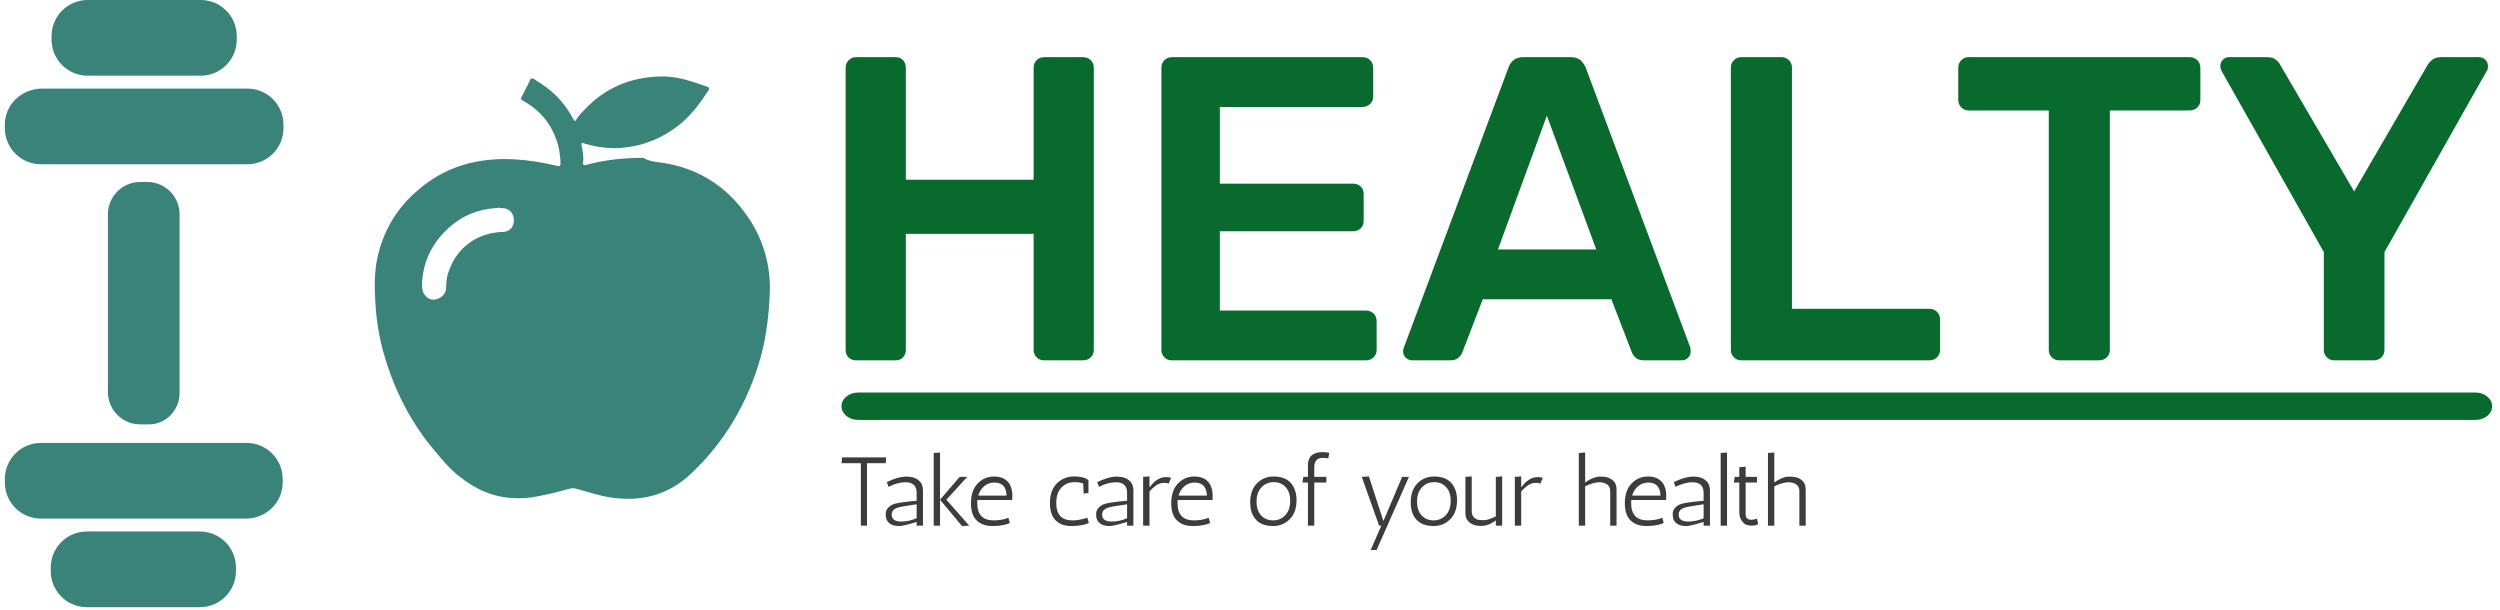
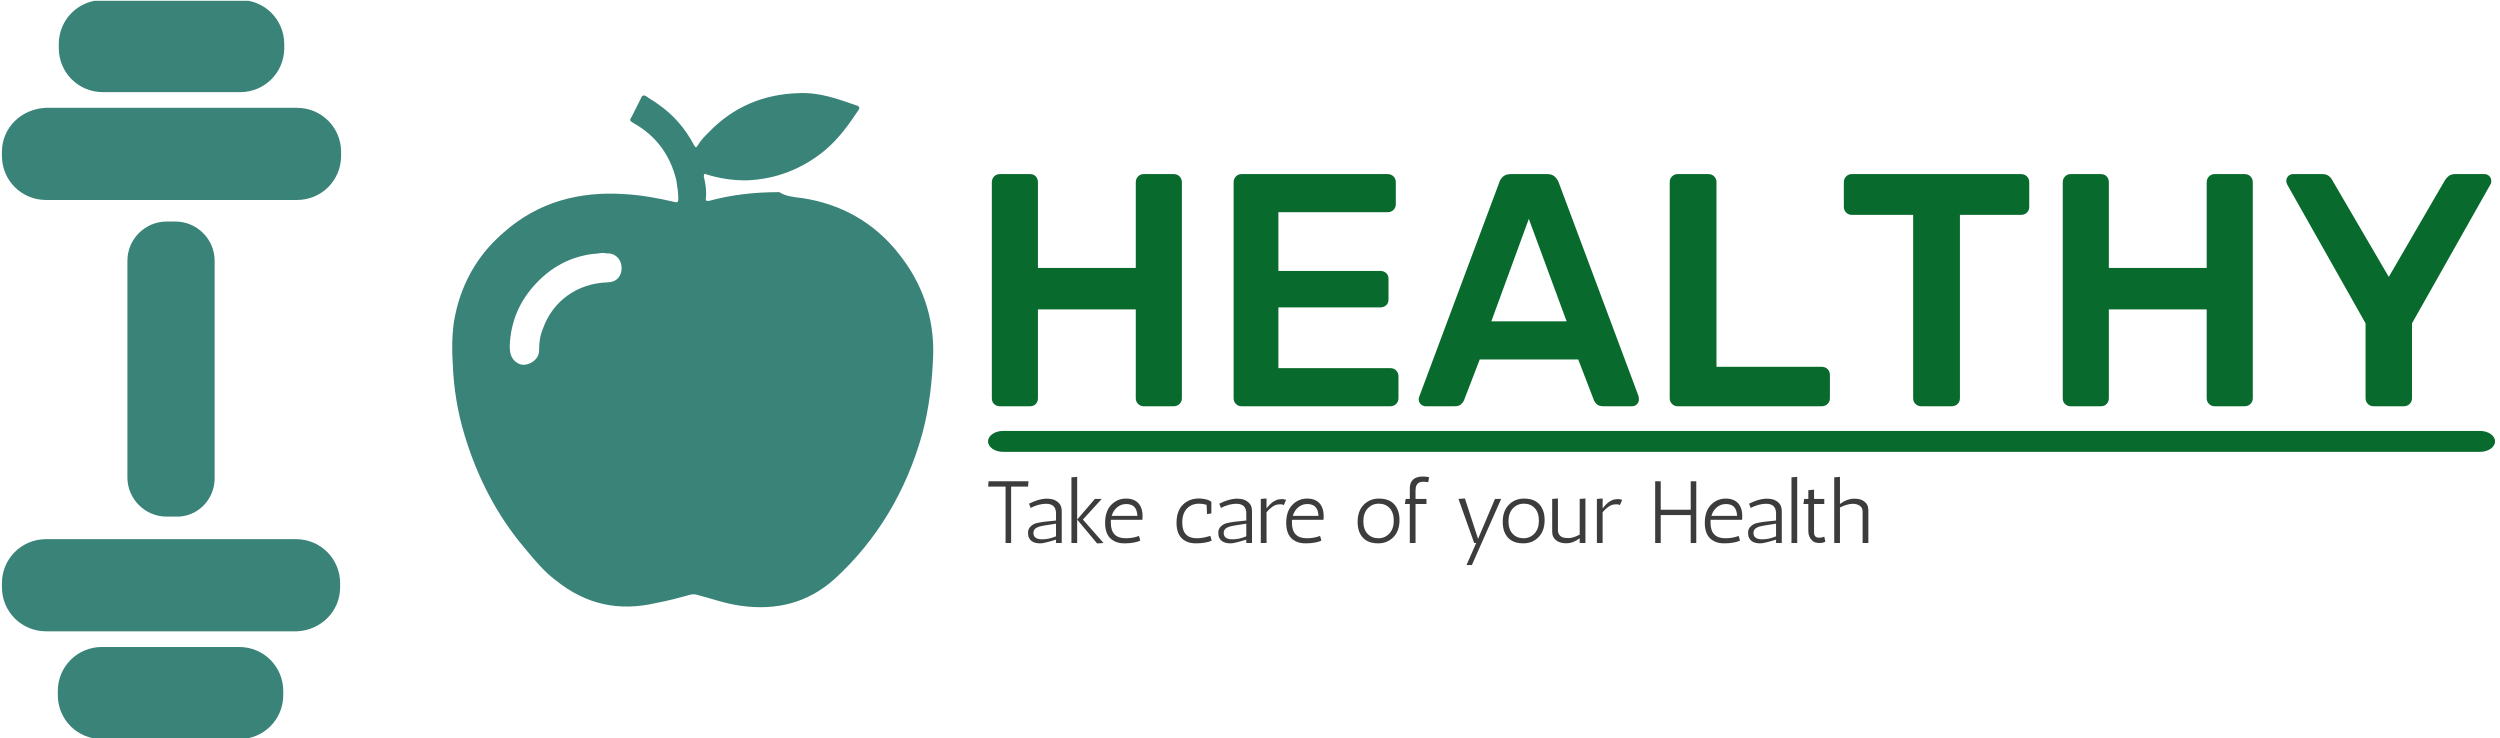
- <svg xmlns="http://www.w3.org/2000/svg" version="1.1" width="1000" height="244" viewBox="0 0 1000 244">
-   <g transform="matrix(1,0,0,1,-0.6060606,-0.5621784)">
-     <svg viewBox="0 0 396 97" data-background-color="#ffffff" preserveAspectRatio="xMidYMid meet" height="244" width="1000">
+ <svg xmlns="http://www.w3.org/2000/svg" version="1.1" width="1000" height="295" viewBox="0 0 1000 295">
+   <g transform="matrix(1,0,0,1,-0.6060606,0.3262792)">
+     <svg viewBox="0 0 396 117" data-background-color="#ffffff" preserveAspectRatio="xMidYMid meet" height="295" width="1000">
      <defs />
-       <g id="tight-bounds" transform="matrix(1,0,0,1,0.24,0.2234889)">
-         <svg viewBox="0 0 395.52 96.553" height="96.553" width="395.52">
+       <g id="tight-bounds" transform="matrix(1,0,0,1,0.24,-0.1294056)">
+         <svg viewBox="0 0 395.52 117.259" height="117.259" width="395.52">
          <g>
-             <svg viewBox="0 0 598.974 146.22" height="96.553" width="395.52">
-               <g transform="matrix(1,0,0,1,201.4767,13.76588)">
-                 <svg viewBox="0 0 397.498 118.688" height="118.688" width="397.498">
+             <svg viewBox="0 0 657.608 194.959" height="117.259" width="395.52">
+               <g transform="matrix(1,0,0,1,260.1107,45.91729)">
+                 <svg viewBox="0 0 397.498 103.125" height="103.125" width="397.498">
                  <g>
-                     <svg viewBox="0 0 397.498 118.688" height="118.688" width="397.498">
+                     <svg viewBox="0 0 397.498 103.125" height="103.125" width="397.498">
                      <g>
-                         <rect width="397.498" height="6.584" x="0" y="80.769" fill="#096a2e" opacity="1" stroke-width="0" stroke="transparent" fill-opacity="1" class="rect-o-0" data-fill-palette-color="primary" rx="1%" id="o-0" data-palette-color="#096a2e" />
+                         <rect width="397.498" height="5.523" x="0" y="67.745" fill="#096a2e" opacity="1" stroke-width="0" stroke="transparent" fill-opacity="1" class="rect-si-0" data-fill-palette-color="primary" rx="1%" id="si-0" data-palette-color="#096a2e" />
                      </g>
                      <g transform="matrix(1,0,0,1,0.9888,0)">
-                         <svg viewBox="0 0 395.52 73.013" height="73.013" width="395.52">
+                         <svg viewBox="0 0 395.52 61.24" height="61.24" width="395.52">
                          <g transform="matrix(1,0,0,1,0,0)">
-                             <svg width="395.52" viewBox="3.9 -35 189.59 35" height="73.013" data-palette-color="#096a2e">
-                               <path d="M9.65 0L5.1 0Q4.6 0 4.25-0.33 3.9-0.65 3.9-1.2L3.9-1.2 3.9-33.75Q3.9-34.3 4.25-34.65 4.6-35 5.1-35L5.1-35 9.65-35Q10.2-35 10.53-34.65 10.85-34.3 10.85-33.75L10.85-33.75 10.85-20.85 25.6-20.85 25.6-33.75Q25.6-34.3 25.95-34.65 26.3-35 26.8-35L26.8-35 31.3-35Q31.85-35 32.2-34.65 32.55-34.3 32.55-33.75L32.55-33.75 32.55-1.2Q32.55-0.7 32.2-0.35 31.85 0 31.3 0L31.3 0 26.8 0Q26.3 0 25.95-0.35 25.6-0.7 25.6-1.2L25.6-1.2 25.6-14.6 10.85-14.6 10.85-1.2Q10.85-0.7 10.53-0.35 10.2 0 9.65 0L9.65 0ZM63.95 0L41.55 0Q41.05 0 40.7-0.35 40.35-0.7 40.35-1.2L40.35-1.2 40.35-33.75Q40.35-34.3 40.7-34.65 41.05-35 41.55-35L41.55-35 63.55-35Q64.1-35 64.45-34.65 64.8-34.3 64.8-33.75L64.8-33.75 64.8-30.45Q64.8-29.95 64.45-29.6 64.1-29.25 63.55-29.25L63.55-29.25 47.1-29.25 47.1-20.4 62.45-20.4Q63-20.4 63.35-20.08 63.7-19.75 63.7-19.2L63.7-19.2 63.7-16.1Q63.7-15.55 63.35-15.23 63-14.9 62.45-14.9L62.45-14.9 47.1-14.9 47.1-5.75 63.95-5.75Q64.5-5.75 64.85-5.4 65.2-5.05 65.2-4.5L65.2-4.5 65.2-1.2Q65.2-0.7 64.85-0.35 64.5 0 63.95 0L63.95 0ZM73.65 0L69.3 0Q68.9 0 68.57-0.3 68.25-0.6 68.25-1.05L68.25-1.05Q68.25-1.25 68.35-1.5L68.35-1.5 80.4-33.75Q80.55-34.25 80.97-34.63 81.4-35 82.15-35L82.15-35 87.6-35Q88.35-35 88.75-34.63 89.15-34.25 89.35-33.75L89.35-33.75 101.4-1.5Q101.45-1.25 101.45-1.05L101.45-1.05Q101.45-0.6 101.15-0.3 100.85 0 100.45 0L100.45 0 96.1 0Q95.4 0 95.07-0.33 94.75-0.65 94.65-0.95L94.65-0.95 92.3-7.05 77.45-7.05 75.1-0.95Q75-0.65 74.67-0.33 74.35 0 73.65 0L73.65 0ZM84.85-28.25L79.2-12.8 90.55-12.8 84.85-28.25ZM128.99 0L107.29 0Q106.79 0 106.44-0.35 106.09-0.7 106.09-1.2L106.09-1.2 106.09-33.8Q106.09-34.3 106.44-34.65 106.79-35 107.29-35L107.29-35 111.94-35Q112.44-35 112.79-34.65 113.14-34.3 113.14-33.8L113.14-33.8 113.14-5.95 128.99-5.95Q129.54-5.95 129.89-5.6 130.24-5.25 130.24-4.7L130.24-4.7 130.24-1.2Q130.24-0.7 129.89-0.35 129.54 0 128.99 0L128.99 0ZM148.59 0L143.99 0Q143.49 0 143.14-0.35 142.79-0.7 142.79-1.2L142.79-1.2 142.79-28.85 133.54-28.85Q133.04-28.85 132.69-29.2 132.34-29.55 132.34-30.05L132.34-30.05 132.34-33.75Q132.34-34.3 132.69-34.65 133.04-35 133.54-35L133.54-35 159.04-35Q159.59-35 159.94-34.65 160.29-34.3 160.29-33.75L160.29-33.75 160.29-30.05Q160.29-29.55 159.94-29.2 159.59-28.85 159.04-28.85L159.04-28.85 149.84-28.85 149.84-1.2Q149.84-0.7 149.49-0.35 149.14 0 148.59 0L148.59 0ZM180.29 0L175.74 0Q175.24 0 174.89-0.35 174.54-0.7 174.54-1.2L174.54-1.2 174.54-12.5 162.74-33.4Q162.69-33.5 162.64-33.65 162.59-33.8 162.59-33.95L162.59-33.95Q162.59-34.4 162.89-34.7 163.19-35 163.59-35L163.59-35 168.04-35Q168.64-35 169.01-34.7 169.39-34.4 169.54-34.05L169.54-34.05 178.04-19.5 186.49-34.05Q186.69-34.4 187.06-34.7 187.44-35 188.04-35L188.04-35 192.44-35Q192.89-35 193.19-34.7 193.49-34.4 193.49-33.95L193.49-33.95Q193.49-33.8 193.46-33.65 193.44-33.5 193.34-33.4L193.34-33.4 181.54-12.5 181.54-1.2Q181.54-0.7 181.19-0.35 180.84 0 180.29 0L180.29 0Z" opacity="1" transform="matrix(1,0,0,1,0,0)" fill="#096a2e" class="undefined-text-0" data-fill-palette-color="primary" id="text-0" />
+                             <svg width="395.52" viewBox="3.9 -35 226.04 35" height="61.24" data-palette-color="#096a2e">
+                               <path d="M9.65 0L5.1 0Q4.6 0 4.25-0.33 3.9-0.65 3.9-1.2L3.9-1.2 3.9-33.75Q3.9-34.3 4.25-34.65 4.6-35 5.1-35L5.1-35 9.65-35Q10.2-35 10.53-34.65 10.85-34.3 10.85-33.75L10.85-33.75 10.85-20.85 25.6-20.85 25.6-33.75Q25.6-34.3 25.95-34.65 26.3-35 26.8-35L26.8-35 31.3-35Q31.85-35 32.2-34.65 32.55-34.3 32.55-33.75L32.55-33.75 32.55-1.2Q32.55-0.7 32.2-0.35 31.85 0 31.3 0L31.3 0 26.8 0Q26.3 0 25.95-0.35 25.6-0.7 25.6-1.2L25.6-1.2 25.6-14.6 10.85-14.6 10.85-1.2Q10.85-0.7 10.53-0.35 10.2 0 9.65 0L9.65 0ZM63.95 0L41.55 0Q41.05 0 40.7-0.35 40.35-0.7 40.35-1.2L40.35-1.2 40.35-33.75Q40.35-34.3 40.7-34.65 41.05-35 41.55-35L41.55-35 63.55-35Q64.1-35 64.45-34.65 64.8-34.3 64.8-33.75L64.8-33.75 64.8-30.45Q64.8-29.95 64.45-29.6 64.1-29.25 63.55-29.25L63.55-29.25 47.1-29.25 47.1-20.4 62.45-20.4Q63-20.4 63.35-20.08 63.7-19.75 63.7-19.2L63.7-19.2 63.7-16.1Q63.7-15.55 63.35-15.23 63-14.9 62.45-14.9L62.45-14.9 47.1-14.9 47.1-5.75 63.95-5.75Q64.5-5.75 64.85-5.4 65.2-5.05 65.2-4.5L65.2-4.5 65.2-1.2Q65.2-0.7 64.85-0.35 64.5 0 63.95 0L63.95 0ZM73.65 0L69.3 0Q68.9 0 68.57-0.3 68.25-0.6 68.25-1.05L68.25-1.05Q68.25-1.25 68.35-1.5L68.35-1.5 80.4-33.75Q80.55-34.25 80.97-34.63 81.4-35 82.15-35L82.15-35 87.6-35Q88.35-35 88.75-34.63 89.15-34.25 89.35-33.75L89.35-33.75 101.4-1.5Q101.45-1.25 101.45-1.05L101.45-1.05Q101.45-0.6 101.15-0.3 100.85 0 100.45 0L100.45 0 96.1 0Q95.4 0 95.07-0.33 94.75-0.65 94.65-0.95L94.65-0.95 92.3-7.05 77.45-7.05 75.1-0.95Q75-0.65 74.67-0.33 74.35 0 73.65 0L73.65 0ZM84.85-28.25L79.2-12.8 90.55-12.8 84.85-28.25ZM128.99 0L107.29 0Q106.79 0 106.44-0.35 106.09-0.7 106.09-1.2L106.09-1.2 106.09-33.8Q106.09-34.3 106.44-34.65 106.79-35 107.29-35L107.29-35 111.94-35Q112.44-35 112.79-34.65 113.14-34.3 113.14-33.8L113.14-33.8 113.14-5.95 128.99-5.95Q129.54-5.95 129.89-5.6 130.24-5.25 130.24-4.7L130.24-4.7 130.24-1.2Q130.24-0.7 129.89-0.35 129.54 0 128.99 0L128.99 0ZM148.59 0L143.99 0Q143.49 0 143.14-0.35 142.79-0.7 142.79-1.2L142.79-1.2 142.79-28.85 133.54-28.85Q133.04-28.85 132.69-29.2 132.34-29.55 132.34-30.05L132.34-30.05 132.34-33.75Q132.34-34.3 132.69-34.65 133.04-35 133.54-35L133.54-35 159.04-35Q159.59-35 159.94-34.65 160.29-34.3 160.29-33.75L160.29-33.75 160.29-30.05Q160.29-29.55 159.94-29.2 159.59-28.85 159.04-28.85L159.04-28.85 149.84-28.85 149.84-1.2Q149.84-0.7 149.49-0.35 149.14 0 148.59 0L148.59 0ZM171.09 0L166.54 0Q166.04 0 165.69-0.33 165.34-0.65 165.34-1.2L165.34-1.2 165.34-33.75Q165.34-34.3 165.69-34.65 166.04-35 166.54-35L166.54-35 171.09-35Q171.64-35 171.96-34.65 172.29-34.3 172.29-33.75L172.29-33.75 172.29-20.85 187.04-20.85 187.04-33.75Q187.04-34.3 187.39-34.65 187.74-35 188.24-35L188.24-35 192.74-35Q193.29-35 193.64-34.65 193.99-34.3 193.99-33.75L193.99-33.75 193.99-1.2Q193.99-0.7 193.64-0.35 193.29 0 192.74 0L192.74 0 188.24 0Q187.74 0 187.39-0.35 187.04-0.7 187.04-1.2L187.04-1.2 187.04-14.6 172.29-14.6 172.29-1.2Q172.29-0.7 171.96-0.35 171.64 0 171.09 0L171.09 0ZM216.74 0L212.19 0Q211.69 0 211.34-0.35 210.99-0.7 210.99-1.2L210.99-1.2 210.99-12.5 199.19-33.4Q199.14-33.5 199.09-33.65 199.04-33.8 199.04-33.95L199.04-33.95Q199.04-34.4 199.34-34.7 199.64-35 200.04-35L200.04-35 204.49-35Q205.09-35 205.46-34.7 205.84-34.4 205.99-34.05L205.99-34.05 214.49-19.5 222.94-34.05Q223.14-34.4 223.51-34.7 223.89-35 224.49-35L224.49-35 228.89-35Q229.34-35 229.64-34.7 229.94-34.4 229.94-33.95L229.94-33.95Q229.94-33.8 229.91-33.65 229.89-33.5 229.79-33.4L229.79-33.4 217.99-12.5 217.99-1.2Q217.99-0.7 217.64-0.35 217.29 0 216.74 0L216.74 0Z" opacity="1" transform="matrix(1,0,0,1,0,0)" fill="#096a2e" class="undefined-text-0" data-fill-palette-color="primary" id="text-0" />
                            </svg>
                          </g>
                        </svg>
                      </g>
-                       <g transform="matrix(1,0,0,1,0,95.1099)">
-                         <svg viewBox="0 0 232.21 23.578" height="23.578" width="232.21">
+                       <g transform="matrix(1,0,0,1,0,79.77366)">
+                         <svg viewBox="0 0 232.21 23.351" height="23.351" width="232.21">
                          <g transform="matrix(1,0,0,1,0,0)">
-                             <svg width="232.21" viewBox="2.25 -37.7 494.34 50.2" height="23.578" data-palette-color="#3c3c3c">
-                               <path d="M15.3 0L12.15 0 12.15-32 2.25-32 2.5-35 25.15-35 24.9-32 15.3-32 15.3 0ZM26.35-19.9L25.45-22.3Q30.9-25 35-25.15L35-25.15Q38.25-25.15 40.02-24.33 41.8-23.5 42.9-22.03 44-20.55 44-17.9L44-17.9 44 0 40.75 0 40.75-1.9Q33.9 0.2 31.95 0.2L31.95 0.2Q31.85 0.2 31.8 0.2L31.8 0.2Q27.3 0.2 25.65-2.55L25.65-2.55Q25.05-3.55 24.97-4.5 24.9-5.45 24.9-6.1L24.9-6.1Q24.9-7.9 26.3-9.33 27.7-10.75 29.65-11.25L29.65-11.25Q32.95-12.1 40.75-12.75L40.75-12.75 40.75-16.8Q40.75-22.25 35.05-22.25L35.05-22.25Q31.05-22.25 26.35-19.9L26.35-19.9ZM27.95-5.7L27.95-5.7Q27.95-2.1 32.9-2.1L32.9-2.1Q36.85-2.1 40.75-3.8L40.75-3.8 40.75-10.95Q32.95-9.85 31.1-9.25L31.1-9.25Q27.95-8.25 27.95-5.7ZM52.75-37.5L52.75 0 49.5 0 49.5-37.25 52.75-37.5ZM52.75-13.3L62.8-25 66.7-25 56-13.3 67.7 0 64.05 0.25 52.75-13.3ZM71.84-12.3L71.84-11.5Q71.84-2.7 80.24-2.7L80.24-2.7Q83.79-2.7 86.74-3.65L86.74-3.65Q87.49-3.9 87.79-4.05L87.79-4.05 88.54-1.4Q86.79-0.35 82.19 0.1L82.19 0.1Q80.89 0.2 79.44 0.2L79.44 0.2Q75.24 0.2 72.44-1.9L72.44-1.9Q68.59-4.75 68.59-11.4 68.59-18.05 72.07-21.63 75.54-25.2 80.49-25.2 85.44-25.2 87.94-22L87.94-22Q89.84-19.45 89.84-15.25L89.84-15.25Q89.84-14.25 89.74-13.15L89.74-13.15 71.89-13.15Q71.84-12.75 71.84-12.3L71.84-12.3ZM80.69-22.1L80.69-22.1Q77.59-22.1 75.39-20.23 73.19-18.35 72.34-15.4L72.34-15.4 86.89-15.4Q86.64-20.95 82.59-21.85L82.59-21.85Q81.69-22.1 80.69-22.1ZM126.39-16.4L126.14-21.65Q124.09-22.3 121.94-22.3L121.94-22.3Q117.59-22.3 114.96-19.5 112.34-16.7 112.34-11.6L112.34-11.6Q112.34-2.7 120.59-2.7L120.59-2.7Q123.89-2.7 127.39-3.8L127.39-3.8Q128.09-4 128.24-4.1L128.24-4.1 129.04-1.4Q127.29-0.35 122.69 0.1L122.69 0.1Q121.39 0.2 119.94 0.2L119.94 0.2Q115.69 0.2 112.94-1.9L112.94-1.9Q109.09-4.8 109.09-11.45 109.09-18.1 112.66-21.68 116.24-25.25 121.89-25.25L121.89-25.25Q123.69-25.25 125.71-24.78 127.74-24.3 128.84-23.3L128.84-23.3 128.84-16.75 126.39-16.4ZM134.24-19.9L133.34-22.3Q138.79-25 142.89-25.15L142.89-25.15Q146.14-25.15 147.91-24.33 149.69-23.5 150.79-22.03 151.89-20.55 151.89-17.9L151.89-17.9 151.89 0 148.64 0 148.64-1.9Q141.79 0.2 139.84 0.2L139.84 0.2Q139.74 0.2 139.69 0.2L139.69 0.2Q135.19 0.2 133.54-2.55L133.54-2.55Q132.94-3.55 132.86-4.5 132.79-5.45 132.79-6.1L132.79-6.1Q132.79-7.9 134.19-9.33 135.59-10.75 137.54-11.25L137.54-11.25Q140.84-12.1 148.64-12.75L148.64-12.75 148.64-16.8Q148.64-22.25 142.94-22.25L142.94-22.25Q138.94-22.25 134.24-19.9L134.24-19.9ZM135.84-5.7L135.84-5.7Q135.84-2.1 140.79-2.1L140.79-2.1Q144.74-2.1 148.64-3.8L148.64-3.8 148.64-10.95Q140.84-9.85 138.99-9.25L138.99-9.25Q135.84-8.25 135.84-5.7ZM171.23-24.5L169.93-21.5Q169.13-21.95 168.23-21.95 167.33-21.95 167.23-21.9L167.23-21.9Q165.33-21.9 163.41-20.53 161.48-19.15 160.13-17.45L160.13-17.45 160.13 0 156.88 0 156.88-25 160.13-25.25 160.13-19.65Q161.98-22 163.28-22.95L163.28-22.95Q165.68-24.75 167.88-24.85L167.88-24.85Q168.18-24.9 168.98-24.9 169.78-24.9 171.23-24.5L171.23-24.5ZM174.53-12.3L174.53-11.5Q174.53-2.7 182.93-2.7L182.93-2.7Q186.48-2.7 189.43-3.65L189.43-3.65Q190.18-3.9 190.48-4.05L190.48-4.05 191.23-1.4Q189.48-0.35 184.88 0.1L184.88 0.1Q183.58 0.2 182.13 0.2L182.13 0.2Q177.93 0.2 175.13-1.9L175.13-1.9Q171.28-4.75 171.28-11.4 171.28-18.05 174.76-21.63 178.23-25.2 183.18-25.2 188.13-25.2 190.63-22L190.63-22Q192.53-19.45 192.53-15.25L192.53-15.25Q192.53-14.25 192.43-13.15L192.43-13.15 174.58-13.15Q174.53-12.75 174.53-12.3L174.53-12.3ZM183.38-22.1L183.38-22.1Q180.28-22.1 178.08-20.23 175.88-18.35 175.03-15.4L175.03-15.4 189.58-15.4Q189.33-20.95 185.28-21.85L185.28-21.85Q184.38-22.1 183.38-22.1ZM212.68-6.4L212.68-6.4Q211.78-8.8 211.78-12L211.78-12Q211.78-18.15 215.23-21.68 218.68-25.2 223.88-25.2L223.88-25.2Q232.03-25.2 234.58-18.6L234.58-18.6Q235.53-16.2 235.53-13L235.53-13Q235.53-6.85 232.08-3.33 228.63 0.2 223.43 0.2L223.43 0.2Q215.28 0.2 212.68-6.4ZM215.03-12.35Q215.03-7.75 217.4-5.23 219.78-2.7 223.53-2.7 227.28-2.7 229.78-5.38 232.28-8.05 232.28-12.65 232.28-17.25 229.93-19.78 227.58-22.3 223.8-22.3 220.03-22.3 217.53-19.63 215.03-16.95 215.03-12.35ZM241.37-25L241.37-30.9Q241.37-37.7 248.87-37.7L248.87-37.7Q250.82-37.7 252.32-37.3L252.32-37.3 251.82-34.5Q250.12-34.75 248.95-34.75 247.77-34.75 246.82-34.35L246.82-34.35Q244.62-33.35 244.62-29.75L244.62-29.75 244.62-25 250.82-25 250.82-22.1 244.62-22.1 244.62 0 241.37 0 241.37-22.1 238.57-22.1 239.02-25 241.37-25ZM277.87 0L268.97-25 272.62-25.25 280.07-2.35 289.67-25 293.17-25 276.57 12.5 273.52 12.5 279.02 0 277.87 0ZM294.97-6.4L294.97-6.4Q294.07-8.8 294.07-12L294.07-12Q294.07-18.15 297.52-21.68 300.97-25.2 306.17-25.2L306.17-25.2Q314.32-25.2 316.87-18.6L316.87-18.6Q317.82-16.2 317.82-13L317.82-13Q317.82-6.85 314.37-3.33 310.92 0.2 305.72 0.2L305.72 0.2Q297.57 0.2 294.97-6.4ZM297.32-12.35Q297.32-7.75 299.69-5.23 302.07-2.7 305.82-2.7 309.57-2.7 312.07-5.38 314.57-8.05 314.57-12.65 314.57-17.25 312.22-19.78 309.87-22.3 306.09-22.3 302.32-22.3 299.82-19.63 297.32-16.95 297.32-12.35ZM328.01-3.2L328.01-3.2Q329.11-2.8 331.51-2.8 333.91-2.8 337.71-4.75L337.71-4.75 337.71-25 340.96-25.25 340.96 0 337.71 0 337.71-2.7Q334.01 0.15 330.16 0.15L330.16 0.15Q325.36 0.15 323.21-2.7L323.21-2.7Q322.11-4.1 322.11-6.6L322.11-6.6 322.11-25 325.36-25.25 325.36-7.45Q325.36-4.35 328.01-3.2ZM361.81-24.5L360.51-21.5Q359.71-21.95 358.81-21.95 357.91-21.95 357.81-21.9L357.81-21.9Q355.91-21.9 353.99-20.53 352.06-19.15 350.71-17.45L350.71-17.45 350.71 0 347.46 0 347.46-25 350.71-25.25 350.71-19.65Q352.56-22 353.86-22.95L353.86-22.95Q356.26-24.75 358.46-24.85L358.46-24.85Q358.76-24.9 359.56-24.9 360.36-24.9 361.81-24.5L361.81-24.5ZM383.51-37.5L383.51-22.15Q387.46-25 391.11-25.15L391.11-25.15Q394.21-25.15 395.86-24.4 397.51-23.65 398.56-22.28 399.61-20.9 399.61-18.4L399.61-18.4 399.61 0 396.36 0 396.36-17.55Q396.36-19.4 395.56-20.4L395.56-20.4Q393.96-22.25 390.66-22.25L390.66-22.25Q387.41-22.1 383.51-20.15L383.51-20.15 383.51 0 380.26 0 380.26-37.25 383.51-37.5ZM407.1-12.3L407.1-11.5Q407.1-2.7 415.5-2.7L415.5-2.7Q419.05-2.7 422-3.65L422-3.65Q422.75-3.9 423.05-4.05L423.05-4.05 423.8-1.4Q422.05-0.35 417.45 0.1L417.45 0.1Q416.15 0.2 414.7 0.2L414.7 0.2Q410.5 0.2 407.7-1.9L407.7-1.9Q403.85-4.75 403.85-11.4 403.85-18.05 407.33-21.63 410.8-25.2 415.75-25.2 420.7-25.2 423.2-22L423.2-22Q425.1-19.45 425.1-15.25L425.1-15.25Q425.1-14.25 425-13.15L425-13.15 407.15-13.15Q407.1-12.75 407.1-12.3L407.1-12.3ZM415.95-22.1L415.95-22.1Q412.85-22.1 410.65-20.23 408.45-18.35 407.6-15.4L407.6-15.4 422.15-15.4Q421.9-20.95 417.85-21.85L417.85-21.85Q416.95-22.1 415.95-22.1ZM429.85-19.9L428.95-22.3Q434.4-25 438.5-25.15L438.5-25.15Q441.75-25.15 443.53-24.33 445.3-23.5 446.4-22.03 447.5-20.55 447.5-17.9L447.5-17.9 447.5 0 444.25 0 444.25-1.9Q437.4 0.2 435.45 0.2L435.45 0.2Q435.35 0.2 435.3 0.2L435.3 0.2Q430.8 0.2 429.15-2.55L429.15-2.55Q428.55-3.55 428.48-4.5 428.4-5.45 428.4-6.1L428.4-6.1Q428.4-7.9 429.8-9.33 431.2-10.75 433.15-11.25L433.15-11.25Q436.45-12.1 444.25-12.75L444.25-12.75 444.25-16.8Q444.25-22.25 438.55-22.25L438.55-22.25Q434.55-22.25 429.85-19.9L429.85-19.9ZM431.45-5.7L431.45-5.7Q431.45-2.1 436.4-2.1L436.4-2.1Q440.35-2.1 444.25-3.8L444.25-3.8 444.25-10.95Q436.45-9.85 434.6-9.25L434.6-9.25Q431.45-8.25 431.45-5.7ZM456.25 0L453 0 453-37.25 456.25-37.5 456.25 0ZM471.6-3.6L472.2-0.9Q471.3 0 468.95 0L468.95 0Q465.65 0 464.5-1.7L464.5-1.7Q462.55-3.55 462.55-6.7L462.55-6.7 462.55-22.1 459.75-22.1 460.2-25 462.55-25 462.55-29.95 465.8-30.25 465.8-25 471.6-25 471.6-22.1 465.8-22.1 465.8-5.9Q465.8-3 468.8-3L468.8-3Q470.1-3 471.6-3.6L471.6-3.6ZM480.49-37.5L480.49-22.15Q484.44-25 488.09-25.15L488.09-25.15Q491.19-25.15 492.84-24.4 494.49-23.65 495.54-22.28 496.59-20.9 496.59-18.4L496.59-18.4 496.59 0 493.34 0 493.34-17.55Q493.34-19.4 492.54-20.4L492.54-20.4Q490.94-22.25 487.64-22.25L487.64-22.25Q484.39-22.1 480.49-20.15L480.49-20.15 480.49 0 477.24 0 477.24-37.25 480.49-37.5Z" opacity="1" transform="matrix(1,0,0,1,0,0)" fill="#3c3c3c" class="undefined-text-1" data-fill-palette-color="secondary" id="text-1" />
+                             <svg width="232.21" viewBox="2.25 -37.7 499.14 50.2" height="23.351" data-palette-color="#3c3c3c">
+                               <path d="M15.3 0L12.15 0 12.15-32 2.25-32 2.5-35 25.15-35 24.9-32 15.3-32 15.3 0ZM26.35-19.9L25.45-22.3Q30.9-25 35-25.15L35-25.15Q38.25-25.15 40.02-24.33 41.8-23.5 42.9-22.03 44-20.55 44-17.9L44-17.9 44 0 40.75 0 40.75-1.9Q33.9 0.2 31.95 0.2L31.95 0.2Q31.85 0.2 31.8 0.2L31.8 0.2Q27.3 0.2 25.65-2.55L25.65-2.55Q25.05-3.55 24.97-4.5 24.9-5.45 24.9-6.1L24.9-6.1Q24.9-7.9 26.3-9.33 27.7-10.75 29.65-11.25L29.65-11.25Q32.95-12.1 40.75-12.75L40.75-12.75 40.75-16.8Q40.75-22.25 35.05-22.25L35.05-22.25Q31.05-22.25 26.35-19.9L26.35-19.9ZM27.95-5.7L27.95-5.7Q27.95-2.1 32.9-2.1L32.9-2.1Q36.85-2.1 40.75-3.8L40.75-3.8 40.75-10.95Q32.95-9.85 31.1-9.25L31.1-9.25Q27.95-8.25 27.95-5.7ZM52.75-37.5L52.75 0 49.5 0 49.5-37.25 52.75-37.5ZM52.75-13.3L62.8-25 66.7-25 56-13.3 67.7 0 64.05 0.25 52.75-13.3ZM71.84-12.3L71.84-11.5Q71.84-2.7 80.24-2.7L80.24-2.7Q83.79-2.7 86.74-3.65L86.74-3.65Q87.49-3.9 87.79-4.05L87.79-4.05 88.54-1.4Q86.79-0.35 82.19 0.1L82.19 0.1Q80.89 0.2 79.44 0.2L79.44 0.2Q75.24 0.2 72.44-1.9L72.44-1.9Q68.59-4.75 68.59-11.4 68.59-18.05 72.07-21.63 75.54-25.2 80.49-25.2 85.44-25.2 87.94-22L87.94-22Q89.84-19.45 89.84-15.25L89.84-15.25Q89.84-14.25 89.74-13.15L89.74-13.15 71.89-13.15Q71.84-12.75 71.84-12.3L71.84-12.3ZM80.69-22.1L80.69-22.1Q77.59-22.1 75.39-20.23 73.19-18.35 72.34-15.4L72.34-15.4 86.89-15.4Q86.64-20.95 82.59-21.85L82.59-21.85Q81.69-22.1 80.69-22.1ZM126.39-16.4L126.14-21.65Q124.09-22.3 121.94-22.3L121.94-22.3Q117.59-22.3 114.96-19.5 112.34-16.7 112.34-11.6L112.34-11.6Q112.34-2.7 120.59-2.7L120.59-2.7Q123.89-2.7 127.39-3.8L127.39-3.8Q128.09-4 128.24-4.1L128.24-4.1 129.04-1.4Q127.29-0.35 122.69 0.1L122.69 0.1Q121.39 0.2 119.94 0.2L119.94 0.2Q115.69 0.2 112.94-1.9L112.94-1.9Q109.09-4.8 109.09-11.45 109.09-18.1 112.66-21.68 116.24-25.25 121.89-25.25L121.89-25.25Q123.69-25.25 125.71-24.78 127.74-24.3 128.84-23.3L128.84-23.3 128.84-16.75 126.39-16.4ZM134.24-19.9L133.34-22.3Q138.79-25 142.89-25.15L142.89-25.15Q146.14-25.15 147.91-24.33 149.69-23.5 150.79-22.03 151.89-20.55 151.89-17.9L151.89-17.9 151.89 0 148.64 0 148.64-1.9Q141.79 0.2 139.84 0.2L139.84 0.2Q139.74 0.2 139.69 0.2L139.69 0.2Q135.19 0.2 133.54-2.55L133.54-2.55Q132.94-3.55 132.86-4.5 132.79-5.45 132.79-6.1L132.79-6.1Q132.79-7.9 134.19-9.33 135.59-10.75 137.54-11.25L137.54-11.25Q140.84-12.1 148.64-12.75L148.64-12.75 148.64-16.8Q148.64-22.25 142.94-22.25L142.94-22.25Q138.94-22.25 134.24-19.9L134.24-19.9ZM135.84-5.7L135.84-5.7Q135.84-2.1 140.79-2.1L140.79-2.1Q144.74-2.1 148.64-3.8L148.64-3.8 148.64-10.95Q140.84-9.85 138.99-9.25L138.99-9.25Q135.84-8.25 135.84-5.7ZM171.23-24.5L169.93-21.5Q169.13-21.95 168.23-21.95 167.33-21.95 167.23-21.9L167.23-21.9Q165.33-21.9 163.41-20.53 161.48-19.15 160.13-17.45L160.13-17.45 160.13 0 156.88 0 156.88-25 160.13-25.25 160.13-19.65Q161.98-22 163.28-22.95L163.28-22.95Q165.68-24.75 167.88-24.85L167.88-24.85Q168.18-24.9 168.98-24.9 169.78-24.9 171.23-24.5L171.23-24.5ZM174.53-12.3L174.53-11.5Q174.53-2.7 182.93-2.7L182.93-2.7Q186.48-2.7 189.43-3.65L189.43-3.65Q190.18-3.9 190.48-4.05L190.48-4.05 191.23-1.4Q189.48-0.35 184.88 0.1L184.88 0.1Q183.58 0.2 182.13 0.2L182.13 0.2Q177.93 0.2 175.13-1.9L175.13-1.9Q171.28-4.75 171.28-11.4 171.28-18.05 174.76-21.63 178.23-25.2 183.18-25.2 188.13-25.2 190.63-22L190.63-22Q192.53-19.45 192.53-15.25L192.53-15.25Q192.53-14.25 192.43-13.15L192.43-13.15 174.58-13.15Q174.53-12.75 174.53-12.3L174.53-12.3ZM183.38-22.1L183.38-22.1Q180.28-22.1 178.08-20.23 175.88-18.35 175.03-15.4L175.03-15.4 189.58-15.4Q189.33-20.95 185.28-21.85L185.28-21.85Q184.38-22.1 183.38-22.1ZM212.68-6.4L212.68-6.4Q211.78-8.8 211.78-12L211.78-12Q211.78-18.15 215.23-21.68 218.68-25.2 223.88-25.2L223.88-25.2Q232.03-25.2 234.58-18.6L234.58-18.6Q235.53-16.2 235.53-13L235.53-13Q235.53-6.85 232.08-3.33 228.63 0.2 223.43 0.2L223.43 0.2Q215.28 0.2 212.68-6.4ZM215.03-12.35Q215.03-7.75 217.4-5.23 219.78-2.7 223.53-2.7 227.28-2.7 229.78-5.38 232.28-8.05 232.28-12.65 232.28-17.25 229.93-19.78 227.58-22.3 223.8-22.3 220.03-22.3 217.53-19.63 215.03-16.95 215.03-12.35ZM241.37-25L241.37-30.9Q241.37-37.7 248.87-37.7L248.87-37.7Q250.82-37.7 252.32-37.3L252.32-37.3 251.82-34.5Q250.12-34.75 248.95-34.75 247.77-34.75 246.82-34.35L246.82-34.35Q244.62-33.35 244.62-29.75L244.62-29.75 244.62-25 250.82-25 250.82-22.1 244.62-22.1 244.62 0 241.37 0 241.37-22.1 238.57-22.1 239.02-25 241.37-25ZM277.87 0L268.97-25 272.62-25.25 280.07-2.35 289.67-25 293.17-25 276.57 12.5 273.52 12.5 279.02 0 277.87 0ZM294.97-6.4L294.97-6.4Q294.07-8.8 294.07-12L294.07-12Q294.07-18.15 297.52-21.68 300.97-25.2 306.17-25.2L306.17-25.2Q314.32-25.2 316.87-18.6L316.87-18.6Q317.82-16.2 317.82-13L317.82-13Q317.82-6.85 314.37-3.33 310.92 0.2 305.72 0.2L305.72 0.2Q297.57 0.2 294.97-6.4ZM297.32-12.35Q297.32-7.75 299.69-5.23 302.07-2.7 305.82-2.7 309.57-2.7 312.07-5.38 314.57-8.05 314.57-12.65 314.57-17.25 312.22-19.78 309.87-22.3 306.09-22.3 302.32-22.3 299.82-19.63 297.32-16.95 297.32-12.35ZM328.01-3.2L328.01-3.2Q329.11-2.8 331.51-2.8 333.91-2.8 337.71-4.75L337.71-4.75 337.71-25 340.96-25.25 340.96 0 337.71 0 337.71-2.7Q334.01 0.15 330.16 0.15L330.16 0.15Q325.36 0.15 323.21-2.7L323.21-2.7Q322.11-4.1 322.11-6.6L322.11-6.6 322.11-25 325.36-25.25 325.36-7.45Q325.36-4.35 328.01-3.2ZM361.81-24.5L360.51-21.5Q359.71-21.95 358.81-21.95 357.91-21.95 357.81-21.9L357.81-21.9Q355.91-21.9 353.99-20.53 352.06-19.15 350.71-17.45L350.71-17.45 350.71 0 347.46 0 347.46-25 350.71-25.25 350.71-19.65Q352.56-22 353.86-22.95L353.86-22.95Q356.26-24.75 358.46-24.85L358.46-24.85Q358.76-24.9 359.56-24.9 360.36-24.9 361.81-24.5L361.81-24.5ZM383.66 0L380.51 0 380.51-35 383.66-35 383.66-18.85 400.66-18.85 400.66-35 403.81-35 403.81 0 400.66 0 400.66-15.85 383.66-15.85 383.66 0ZM411.9-12.3L411.9-11.5Q411.9-2.7 420.3-2.7L420.3-2.7Q423.85-2.7 426.8-3.65L426.8-3.65Q427.55-3.9 427.85-4.05L427.85-4.05 428.6-1.4Q426.85-0.35 422.25 0.1L422.25 0.1Q420.95 0.2 419.5 0.2L419.5 0.2Q415.3 0.2 412.5-1.9L412.5-1.9Q408.65-4.75 408.65-11.4 408.65-18.05 412.13-21.63 415.6-25.2 420.55-25.2 425.5-25.2 428-22L428-22Q429.9-19.45 429.9-15.25L429.9-15.25Q429.9-14.25 429.8-13.15L429.8-13.15 411.95-13.15Q411.9-12.75 411.9-12.3L411.9-12.3ZM420.75-22.1L420.75-22.1Q417.65-22.1 415.45-20.23 413.25-18.35 412.4-15.4L412.4-15.4 426.95-15.4Q426.7-20.95 422.65-21.85L422.65-21.85Q421.75-22.1 420.75-22.1ZM434.65-19.9L433.75-22.3Q439.2-25 443.3-25.15L443.3-25.15Q446.55-25.15 448.33-24.33 450.1-23.5 451.2-22.03 452.3-20.55 452.3-17.9L452.3-17.9 452.3 0 449.05 0 449.05-1.9Q442.2 0.2 440.25 0.2L440.25 0.2Q440.15 0.2 440.1 0.2L440.1 0.2Q435.6 0.2 433.95-2.55L433.95-2.55Q433.35-3.55 433.28-4.5 433.2-5.45 433.2-6.1L433.2-6.1Q433.2-7.9 434.6-9.33 436-10.75 437.95-11.25L437.95-11.25Q441.25-12.1 449.05-12.75L449.05-12.75 449.05-16.8Q449.05-22.25 443.35-22.25L443.35-22.25Q439.35-22.25 434.65-19.9L434.65-19.9ZM436.25-5.7L436.25-5.7Q436.25-2.1 441.2-2.1L441.2-2.1Q445.15-2.1 449.05-3.8L449.05-3.8 449.05-10.95Q441.25-9.85 439.4-9.25L439.4-9.25Q436.25-8.25 436.25-5.7ZM461.05 0L457.8 0 457.8-37.25 461.05-37.5 461.05 0ZM476.4-3.6L477-0.9Q476.1 0 473.75 0L473.75 0Q470.45 0 469.3-1.7L469.3-1.7Q467.35-3.55 467.35-6.7L467.35-6.7 467.35-22.1 464.55-22.1 465-25 467.35-25 467.35-29.95 470.6-30.25 470.6-25 476.4-25 476.4-22.1 470.6-22.1 470.6-5.9Q470.6-3 473.6-3L473.6-3Q474.9-3 476.4-3.6L476.4-3.6ZM485.29-37.5L485.29-22.15Q489.24-25 492.89-25.15L492.89-25.15Q495.99-25.15 497.64-24.4 499.29-23.65 500.34-22.28 501.39-20.9 501.39-18.4L501.39-18.4 501.39 0 498.14 0 498.14-17.55Q498.14-19.4 497.34-20.4L497.34-20.4Q495.74-22.25 492.44-22.25L492.44-22.25Q489.19-22.1 485.29-20.15L485.29-20.15 485.29 0 482.04 0 482.04-37.25 485.29-37.5Z" opacity="1" transform="matrix(1,0,0,1,0,0)" fill="#3c3c3c" class="undefined-text-1" data-fill-palette-color="secondary" id="text-1" />
                            </svg>
                          </g>
                        </svg>
                      </g>
                    </svg>
                  </g>
                </svg>
              </g>
              <g>
-                 <svg viewBox="0 0 184.24 146.22" height="146.22" width="184.24">
+                 <svg viewBox="0 0 245.654 194.959" height="194.959" width="245.654">
                  <g>
-                     <svg version="1.1" x="0" y="0" viewBox="2.5 12.3 95.006 75.4" enable-background="new 0 0 100 100" xml:space="preserve" height="146.22" width="184.24" class="icon-icon-0" data-fill-palette-color="accent" id="icon-0">
+                     <svg version="1.1" x="0" y="0" viewBox="2.5 12.3 95.006 75.4" enable-background="new 0 0 100 100" xml:space="preserve" height="194.959" width="245.654" class="icon-icon-0" data-fill-palette-color="accent" id="icon-0">
                      <path d="M84.1 32.5c4 0.6 7.4 2.5 9.9 5.7 2.4 3 3.6 6.5 3.5 10.3-0.1 2.7-0.4 5.4-1.1 8-1.6 5.8-4.6 10.9-9 14.9-2.7 2.4-5.9 3.2-9.5 2.7-1.5-0.2-2.9-0.7-4.4-1.1-0.3-0.1-0.6-0.1-0.9 0-1.1 0.3-2.2 0.6-3.3 0.8-3.8 0.9-7.2 0.2-10.3-2.3-1.2-0.9-2.1-2-3.1-3.2-2.9-3.4-4.9-7.3-6.2-11.6-0.7-2.3-1.1-4.7-1.2-7.1-0.1-1.5-0.1-2.9 0.1-4.4 0.6-3.7 2.3-6.8 5.1-9.2 3.5-3.1 7.7-4.2 12.3-3.9 1.7 0.1 3.4 0.4 5.1 0.8 0.3 0.1 0.4 0 0.4-0.3 0-0.6-0.1-1.3-0.2-1.9-0.6-2.5-2-4.5-4.3-5.8-0.5-0.3-0.5-0.3-0.2-0.8 0.3-0.6 0.6-1.2 0.9-1.8 0.1-0.3 0.3-0.3 0.5-0.2 0.4 0.3 0.8 0.5 1.2 0.8 1.6 1.1 2.8 2.5 3.7 4.2 0.2 0.3 0.2 0.3 0.4 0 0.3-0.5 0.7-0.9 1.1-1.3 2.5-2.6 5.6-3.9 9.2-4 2.1-0.1 4 0.6 6 1.3 0.2 0.1 0.2 0.2 0.1 0.4-1 1.5-2 2.9-3.4 4.1-2.3 1.9-5 3-8.1 3.1-1.4 0-2.7-0.2-4-0.6-0.2-0.1-0.3-0.1-0.3 0.2 0.2 0.8 0.3 1.6 0.2 2.3 0 0.2 0.1 0.2 0.3 0.2 2.2-0.6 4.5-0.9 7.2-0.9C82.4 32.3 83.2 32.4 84.1 32.5zM62.8 38.2c-2.3 0.3-4.2 1.3-5.8 3-1.7 1.8-2.6 3.9-2.7 6.4 0 0.6 0.1 1.2 0.6 1.6 0.5 0.4 1 0.4 1.6 0.1 0.5-0.3 0.8-0.7 0.8-1.3 0-0.8 0.1-1.5 0.4-2.2 1-2.8 3.5-4.6 6.6-4.7 0.8 0 1.3-0.5 1.4-1.2 0.1-0.8-0.3-1.5-1-1.7-0.3-0.1-0.5 0-0.8-0.1C63.5 38.1 63.2 38.2 62.8 38.2zM37 72.2v-0.4c0-2.5-2-4.5-4.5-4.5H7c-2.5 0-4.5 2-4.5 4.5v0.4c0 2.5 2 4.5 4.5 4.5h25.6C35 76.6 37 74.7 37 72.2zM31.2 83.2v-0.4c0-2.5-2-4.5-4.5-4.5h-14c-2.5 0-4.5 2-4.5 4.5v0.4c0 2.5 2 4.5 4.5 4.5h14C29.2 87.7 31.2 85.7 31.2 83.2zM2.5 27.8v0.4c0 2.5 2 4.5 4.5 4.5h25.6c2.5 0 4.5-2 4.5-4.5v-0.4c0-2.5-2-4.5-4.5-4.5H7C4.5 23.4 2.5 25.3 2.5 27.8zM8.3 16.8v0.4c0 2.5 2 4.5 4.5 4.5h14c2.5 0 4.5-2 4.5-4.5v-0.4c0-2.5-2-4.5-4.5-4.5h-14C10.3 12.3 8.3 14.3 8.3 16.8zM24.2 61.1V38.9c0-2.2-1.8-4-4-4h-0.9c-2.2 0-4 1.8-4 4v22.1c0 2.2 1.8 4 4 4h0.9C22.4 65.1 24.2 63.3 24.2 61.1z" fill="#398378" data-fill-palette-color="accent" />
                    </svg>
+                     <g />
                  </g>
                </svg>
              </g>
            </svg>
          </g>
        </svg>
-         <rect width="395.52" height="96.553" fill="none" stroke="none" visibility="hidden" />
+         <rect width="395.52" height="117.259" fill="none" stroke="none" visibility="hidden" />
      </g>
    </svg>
  </g>
</svg>
